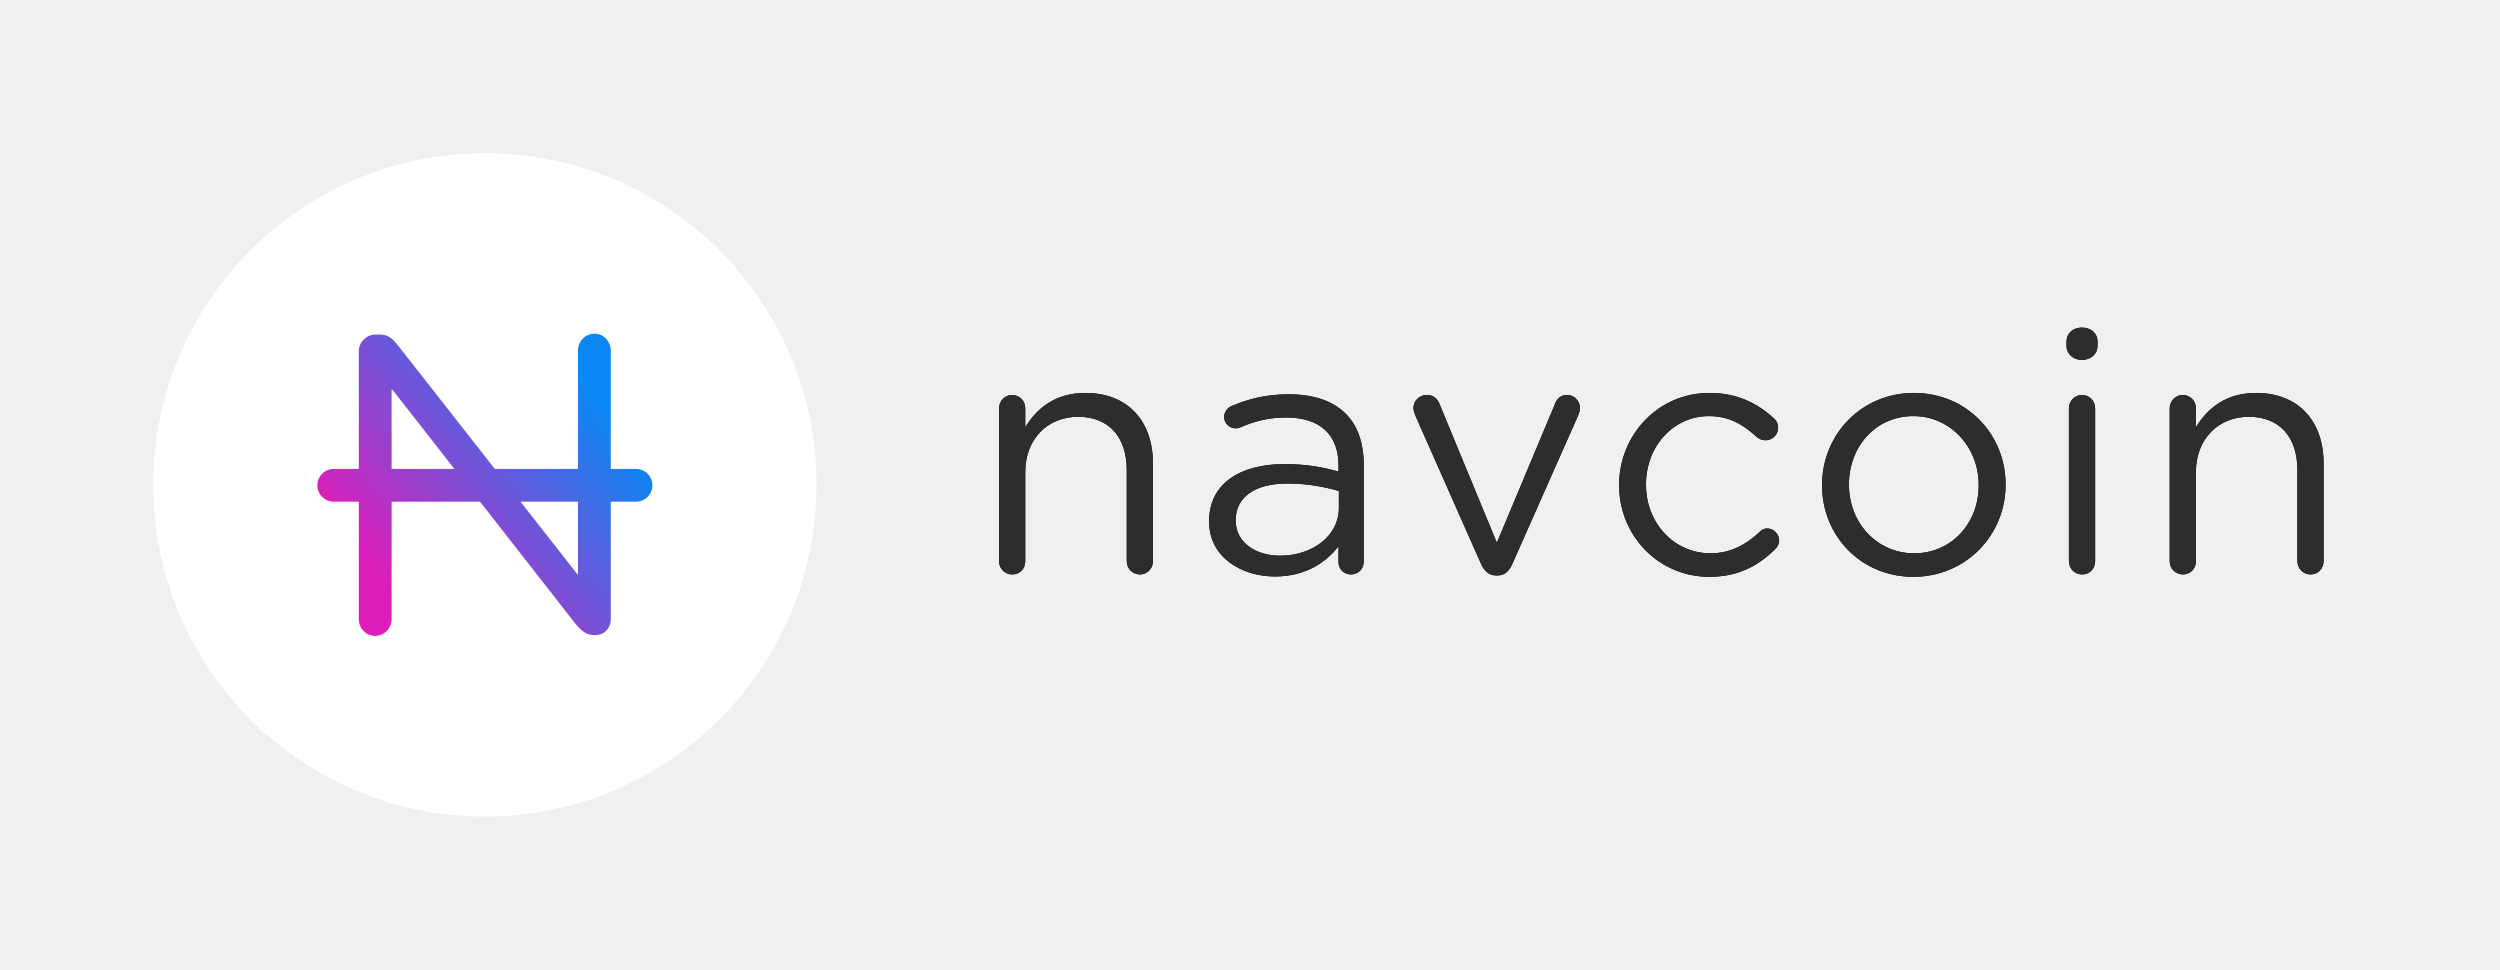
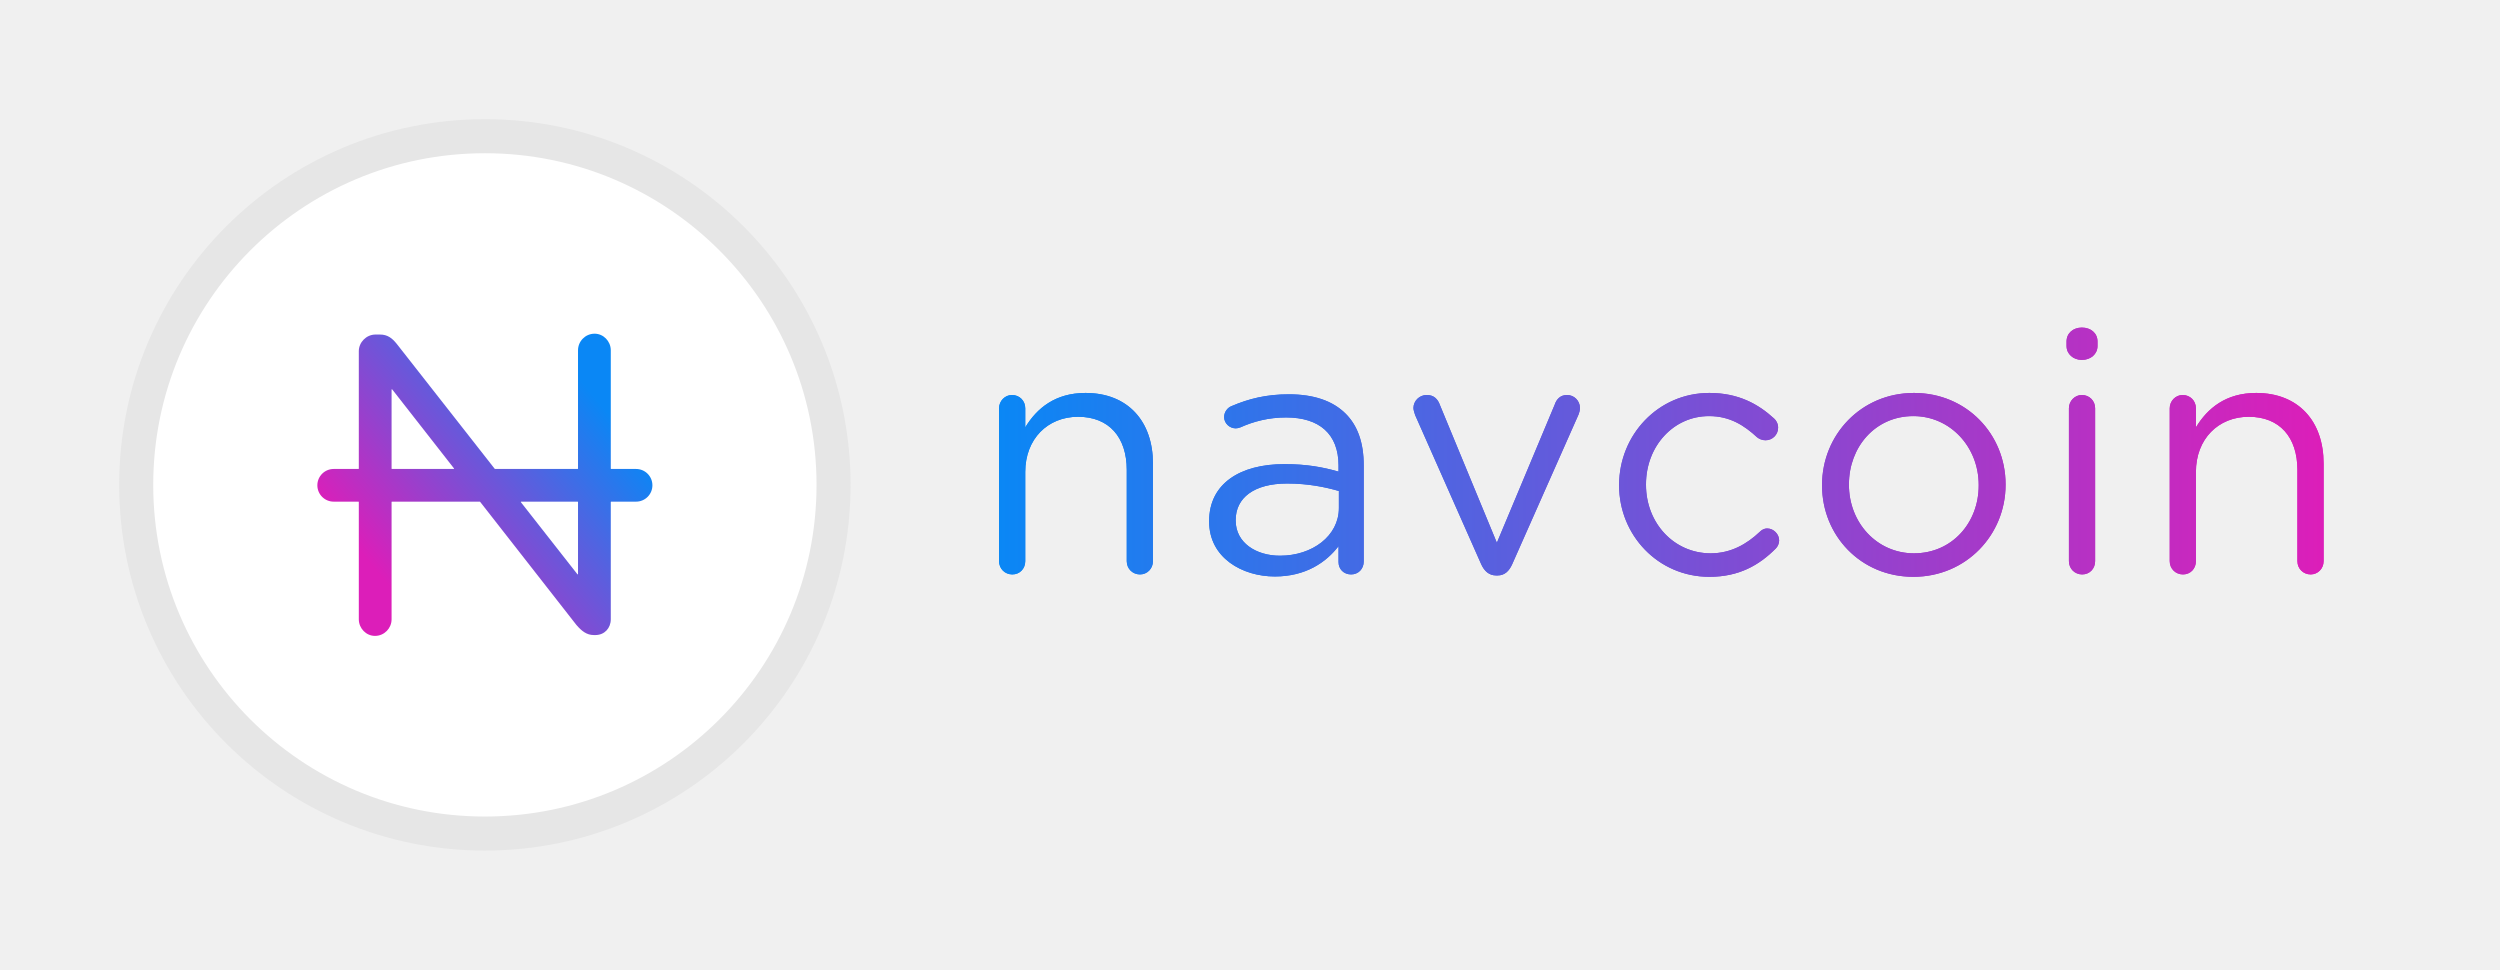
- <svg xmlns="http://www.w3.org/2000/svg" xmlns:xlink="http://www.w3.org/1999/xlink" width="3671px" height="1424px" viewBox="0 0 3671 1424" version="1.1">
-   <defs>
+ <svg xmlns="http://www.w3.org/2000/svg" xmlns:xlink="http://www.w3.org/1999/xlink" width="3671px" height="1424px" viewBox="0 0 3671 1424" version="1.1" id="svg24">
+   <defs id="defs12">
    <linearGradient x1="85.1%" y1="23.76%" x2="15.512%" y2="76.01%" id="linearGradient-1">
-       <stop stop-color="#0A87F5" offset="0%" />
-       <stop stop-color="#DC1EB9" offset="100%" />
+       <stop stop-color="#0A87F5" offset="0%" id="stop6" />
+       <stop stop-color="#DC1EB9" offset="100%" id="stop8" />
    </linearGradient>
    <path d="M250,402.5 C260.5,402.5 269,394 269,383 L269,239.5 C269,178 232.5,136 170,136 C125.5,136 98.5,158.5 81.5,186.5 L81.5,158.5 C81.5,147.5 73,139 62,139 C51.5,139 43,148 43,158.5 L43,383 C43,394 51.5,402.5 62.5,402.5 C73.5,402.5 81.5,394 81.5,383 L81.5,252 C81.5,203.5 114.5,171 159,171 C204.5,171 230.5,201 230.5,249 L230.5,383 C230.5,394 239,402.5 250,402.5 Z M448,405.5 C493.5,405.5 523.5,384.5 541.5,361 L541.5,384.5 C541.5,394.5 549,402.5 560,402.5 C570.5,402.5 578.5,394.5 578.5,383.5 L578.5,242 C578.5,209 569.5,184 552,166.5 C533,147.5 505,138 468.5,138 C435.5,138 409.5,144.5 384,155.5 C379,157.5 373.5,163.5 373.5,171.5 C373.5,180.5 381.5,188 390.5,188 C392.5,188 395,187.5 397.5,186.5 C416.5,178 438.5,172 464.5,172 C513,172 541.5,196 541.5,242.5 L541.5,251.5 C518.5,245 495,240.5 462,240.5 C396.5,240.5 351.5,269.5 351.5,324 L351.5,325 C351.5,378 400,405.5 448,405.5 Z M455.5,375 C420.5,375 390.5,356 390.5,323.5 L390.5,322.5 C390.5,290 417.5,269 466,269 C497.5,269 523,274.5 542,280 L542,305 C542,346 503,375 455.5,375 Z M775,404 C785.5,404 792,397.5 796.5,387.5 L894,167.5 C895,165 896,161.5 896,158 C896,147.5 887.5,139 877,139 C867,139 861.5,145.5 859,153 L774,356 L690.5,154 C687.5,145.5 682,139 671,139 C660,139 651.5,148 651.5,158 C651.5,161.5 653,165 654,168.5 L751,387.5 C755.5,397.5 762.5,404 773,404 L775,404 Z M1086,406 C1129.5,406 1159,389 1183.5,364.5 C1186.5,361.5 1188.5,357 1188.5,352.5 C1188.5,343.5 1180.5,335 1171,335 C1166,335 1162.5,337.5 1160,340 C1141,358 1117.5,371.5 1088,371.5 C1034,371.5 993,327 993,271 L993,270 C993,214.5 1033,170 1085.5,170 C1116.5,170 1137.5,184 1156,201 C1159,203.5 1163.5,205.5 1168.5,205.5 C1178.5,205.5 1187,197.5 1187,187 C1187,181 1184,176 1181,173.5 C1158,152.5 1129,136 1086,136 C1010.5,136 953.5,198 953.5,271 L953.5,272 C953.5,344.5 1010.5,406 1086,406 Z M1385.5,406 C1463.5,406 1521,344 1521,271 L1521,270 C1521,197 1464,136 1386.5,136 C1308.5,136 1251.5,198 1251.5,271 L1251.5,272 C1251.5,345 1308,406 1385.5,406 Z M1386.5,371.5 C1332,371.5 1291,326.5 1291,271 L1291,270 C1291,215.5 1329.5,170 1385.5,170 C1440,170 1481.5,215.5 1481.5,271 L1481.5,272 C1481.5,326.5 1442.5,371.5 1386.5,371.5 Z M1633,87.5 C1646,87.5 1656,79 1656,67 L1656,60.5 C1656,48 1646,40 1633,40 C1620.5,40 1610.5,48 1610.5,60.5 L1610.5,67 C1610.5,79 1620.5,87.5 1633,87.5 Z M1633.5,402.5 C1644.5,402.5 1652.5,394 1652.5,383 L1652.5,158.5 C1652.5,147.5 1644,139 1633,139 C1622.5,139 1614,148 1614,158.5 L1614,383 C1614,394 1622.5,402.5 1633.5,402.5 Z M1969,402.5 C1979.5,402.5 1988,394 1988,383 L1988,239.5 C1988,178 1951.5,136 1889,136 C1844.5,136 1817.5,158.5 1800.5,186.5 L1800.5,158.5 C1800.5,147.5 1792,139 1781,139 C1770.5,139 1762,148 1762,158.5 L1762,383 C1762,394 1770.5,402.5 1781.5,402.5 C1792.5,402.5 1800.5,394 1800.5,383 L1800.5,252 C1800.5,203.5 1833.5,171 1878,171 C1923.5,171 1949.5,201 1949.5,249 L1949.5,383 C1949.5,394 1958,402.5 1969,402.5 Z" id="path-2" />
+     <linearGradient xlink:href="#linearGradient-1" id="linearGradient841" x1="43" y1="223" x2="1988" y2="223" gradientUnits="userSpaceOnUse" />
  </defs>
  <g id="Web-|-Header" stroke="none" stroke-width="1" fill="none" fill-rule="evenodd">
    <g id="N" transform="translate(200, 200)">
-       <rect id="Background" stroke="#F0F0F0" stroke-width="50" fill="#FFFFFF" x="0" y="0" width="1024" height="1024" rx="512" />
+       <rect id="Background" stroke="#F0F0F0" stroke-width="50" fill="#FFFFFF" x="0" y="0" width="1024" height="1024" rx="512" style="stroke:#e6e6e6;stroke-opacity:1" />
      <path d="M673.125,290 C686.119,290 696.662,301.026 696.872,313.982 L696.875,314.375 L696.875,488.125 C696.875,488.401 697.099,488.625 697.375,488.625 L734,488.625 L734,488.625 C747.255,488.625 758,499.37 758,512.625 C758,525.88 747.255,536.625 734,536.625 L697.375,536.625 C697.099,536.625 696.875,536.849 696.875,537.125 L696.875,709.375 L696.875,709.375 C696.875,722.369 687.687,732.3 674.768,732.497 L674.375,732.5 L671.875,732.5 C661.416,732.5 653.985,726.444 646.602,717.908 L646.25,717.5 L504.959,536.817 C504.864,536.696 504.719,536.625 504.565,536.625 L375.5,536.625 C375.224,536.625 375,536.849 375,537.125 L375,709.375 L375,709.375 C375,722.369 364.586,733.525 351.037,733.75 L350.625,733.75 C337.631,733.75 327.088,722.724 326.878,709.768 L326.875,709.375 L326.875,537.125 C326.875,536.849 326.651,536.625 326.375,536.625 L290,536.625 L290,536.625 C276.745,536.625 266,525.88 266,512.625 C266,499.37 276.745,488.625 290,488.625 L326.375,488.625 C326.651,488.625 326.875,488.401 326.875,488.125 L326.875,315.625 L326.875,315.625 C326.875,302.631 337.901,291.475 350.857,291.253 L351.25,291.25 L358.125,291.25 C369.029,291.25 375.823,296.534 382.49,304.826 L383.125,305.625 L526.471,488.434 C526.566,488.554 526.711,488.625 526.864,488.625 L648.25,488.625 C648.526,488.625 648.75,488.401 648.75,488.125 L648.75,314.375 L648.75,314.375 C648.75,301.381 659.164,290.225 672.713,290 L673.125,290 Z M648.25,536.625 L565.287,536.625 C565.011,536.625 564.787,536.849 564.787,537.125 C564.787,537.237 564.825,537.345 564.894,537.434 L647.857,643.236 C648.027,643.453 648.341,643.491 648.559,643.321 C648.679,643.226 648.75,643.081 648.75,642.927 L648.75,537.125 C648.75,536.849 648.526,536.625 648.25,536.625 Z M375,372.076 L375,488.125 C375,488.401 375.224,488.625 375.5,488.625 L466.248,488.625 C466.524,488.625 466.748,488.401 466.748,488.125 C466.748,488.013 466.711,487.905 466.642,487.817 L375.894,371.768 C375.724,371.551 375.41,371.512 375.192,371.682 C375.071,371.777 375,371.922 375,372.076 Z" id="Shape" fill="url(#linearGradient-1)" fill-rule="nonzero" />
-       <g id="Group" transform="translate(1224, 241)" fill-rule="nonzero">
-         <g id="navcoin">
-           <use fill="#000000" xlink:href="#path-2" />
-           <use fill="#2D2D2D" xlink:href="#path-2" />
+       <g id="Group" transform="translate(1224, 241)" fill-rule="nonzero" style="fill-opacity:1.0;fill:url(#linearGradient841)">
+         <g id="navcoin" style="fill-opacity:1.0;fill:url(#linearGradient841)">
+           <use fill="#000000" xlink:href="#path-2" id="use16" style="fill-opacity:1.0;fill:url(#linearGradient841)" />
+           <use fill="#2D2D2D" xlink:href="#path-2" id="use18" style="fill-opacity:1.0;fill:url(#linearGradient841)" />
        </g>
      </g>
    </g>
  </g>
</svg>
